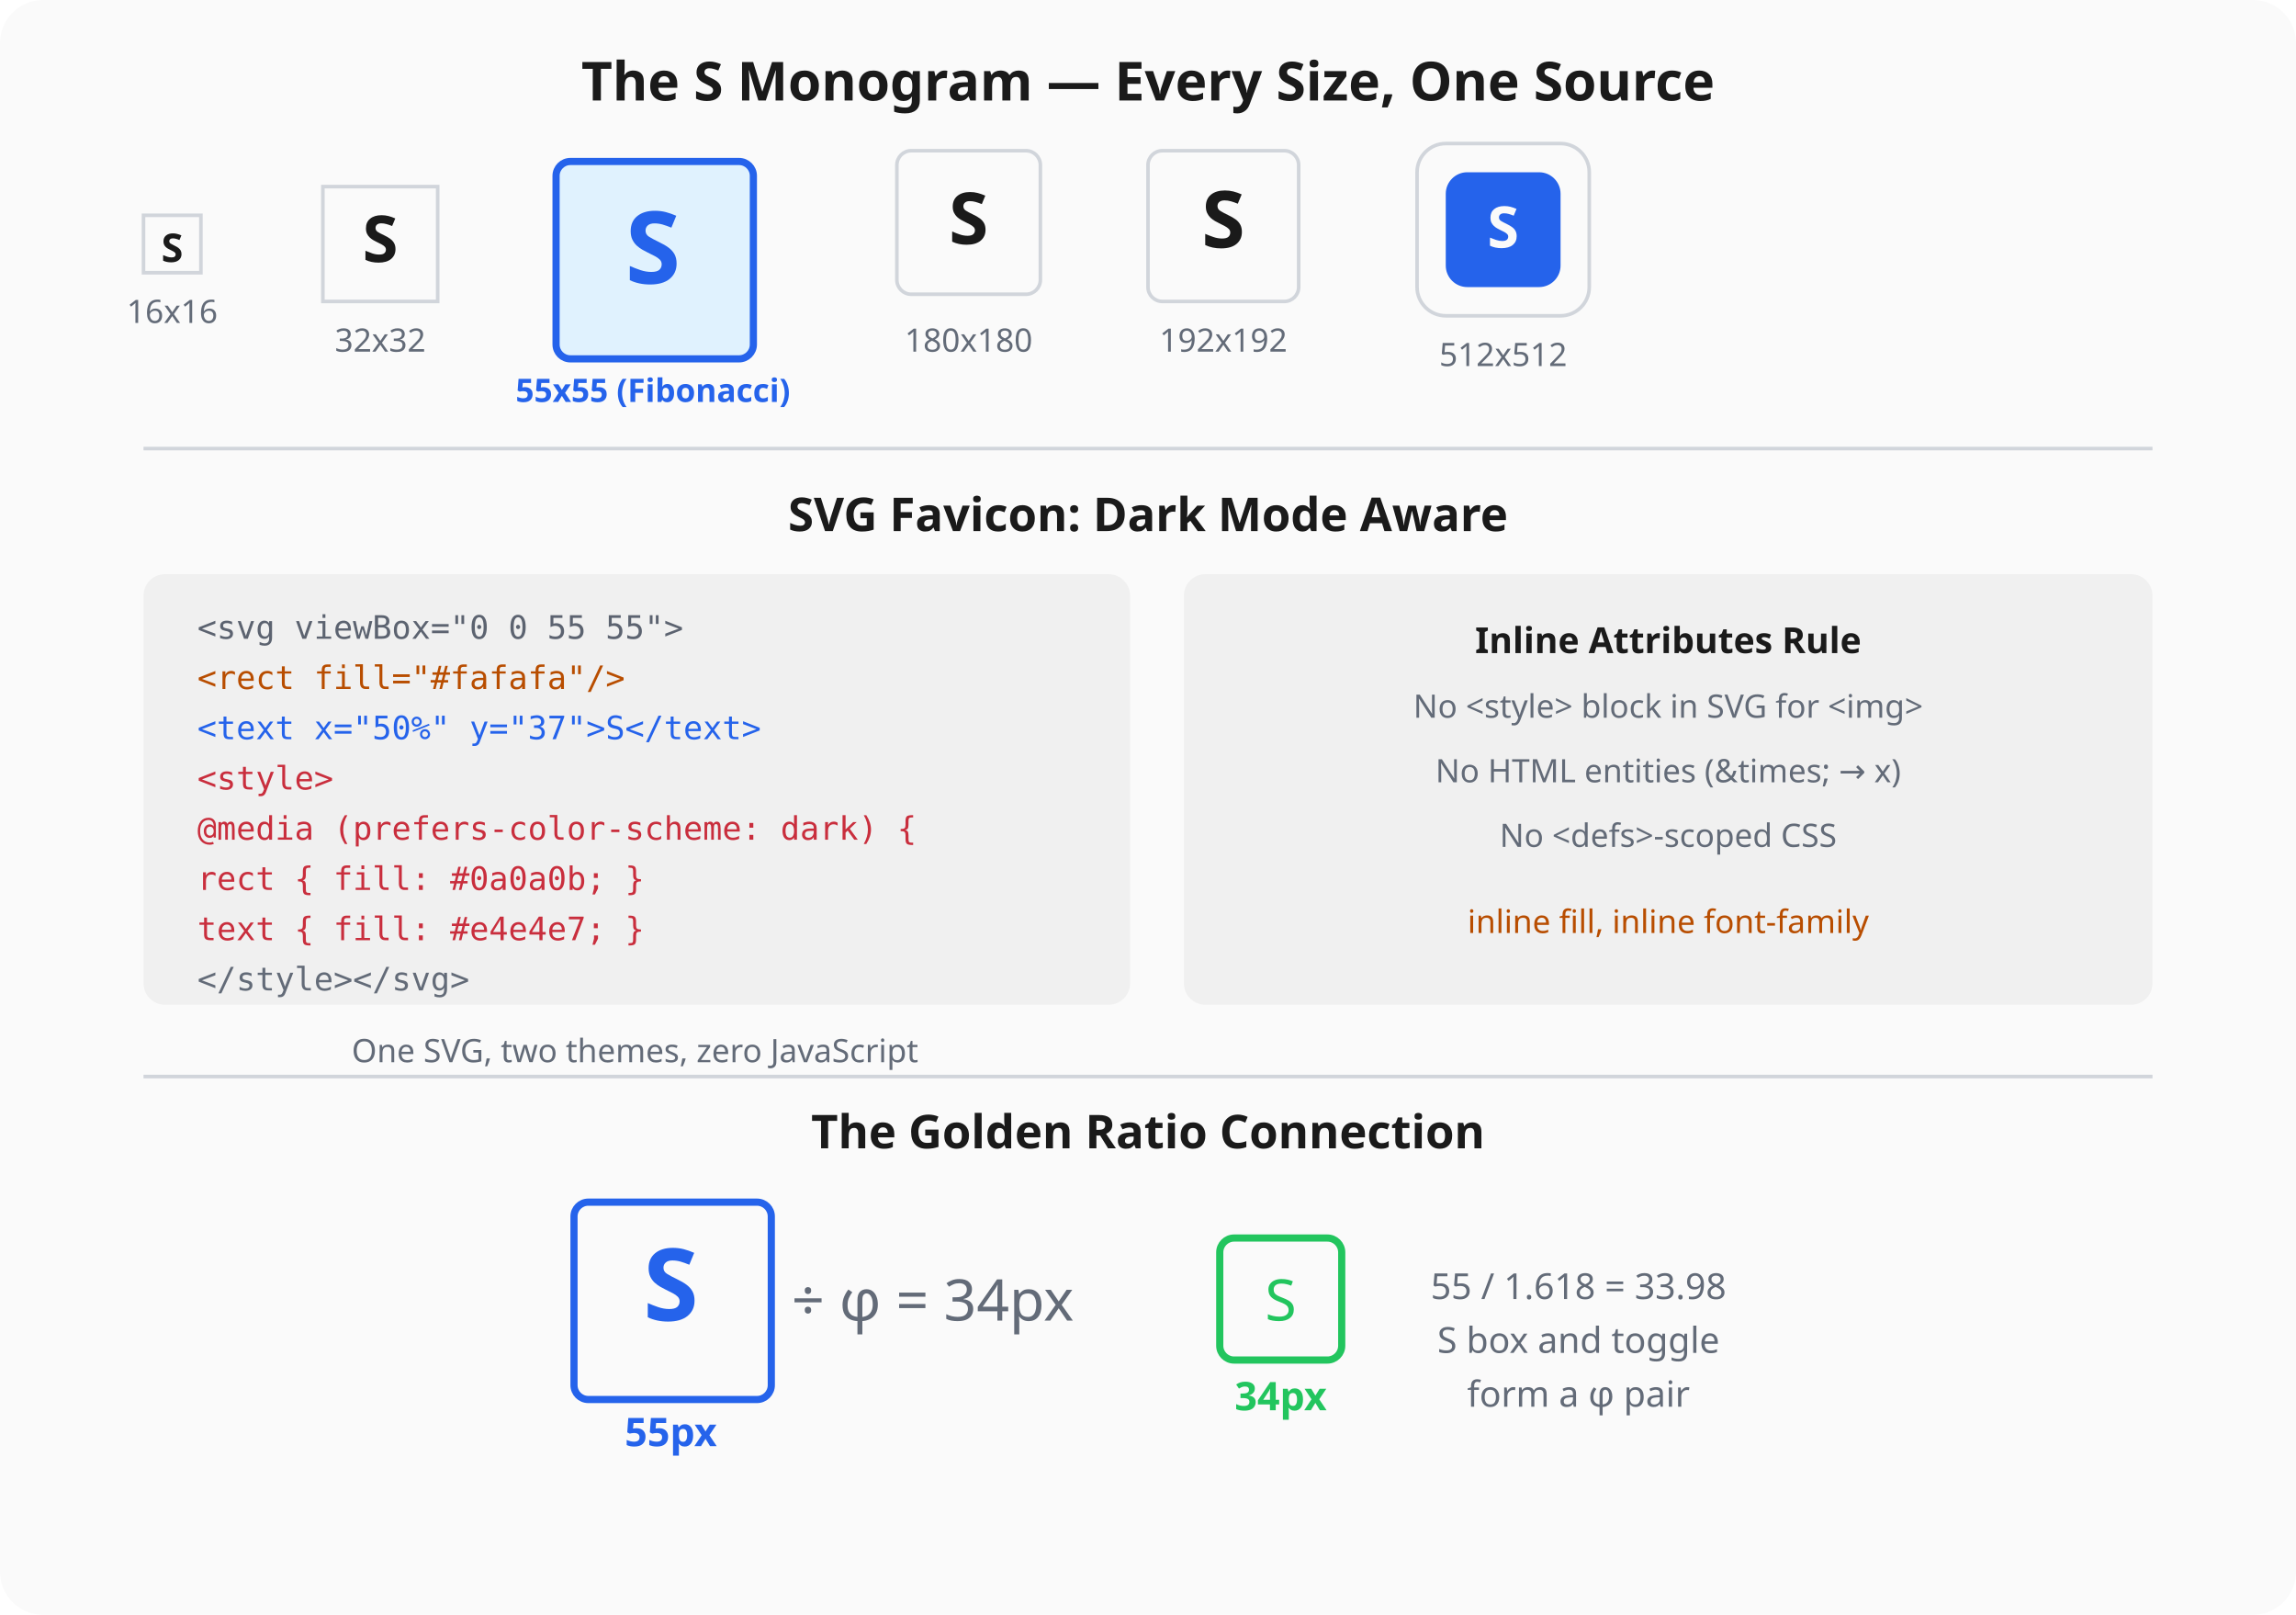
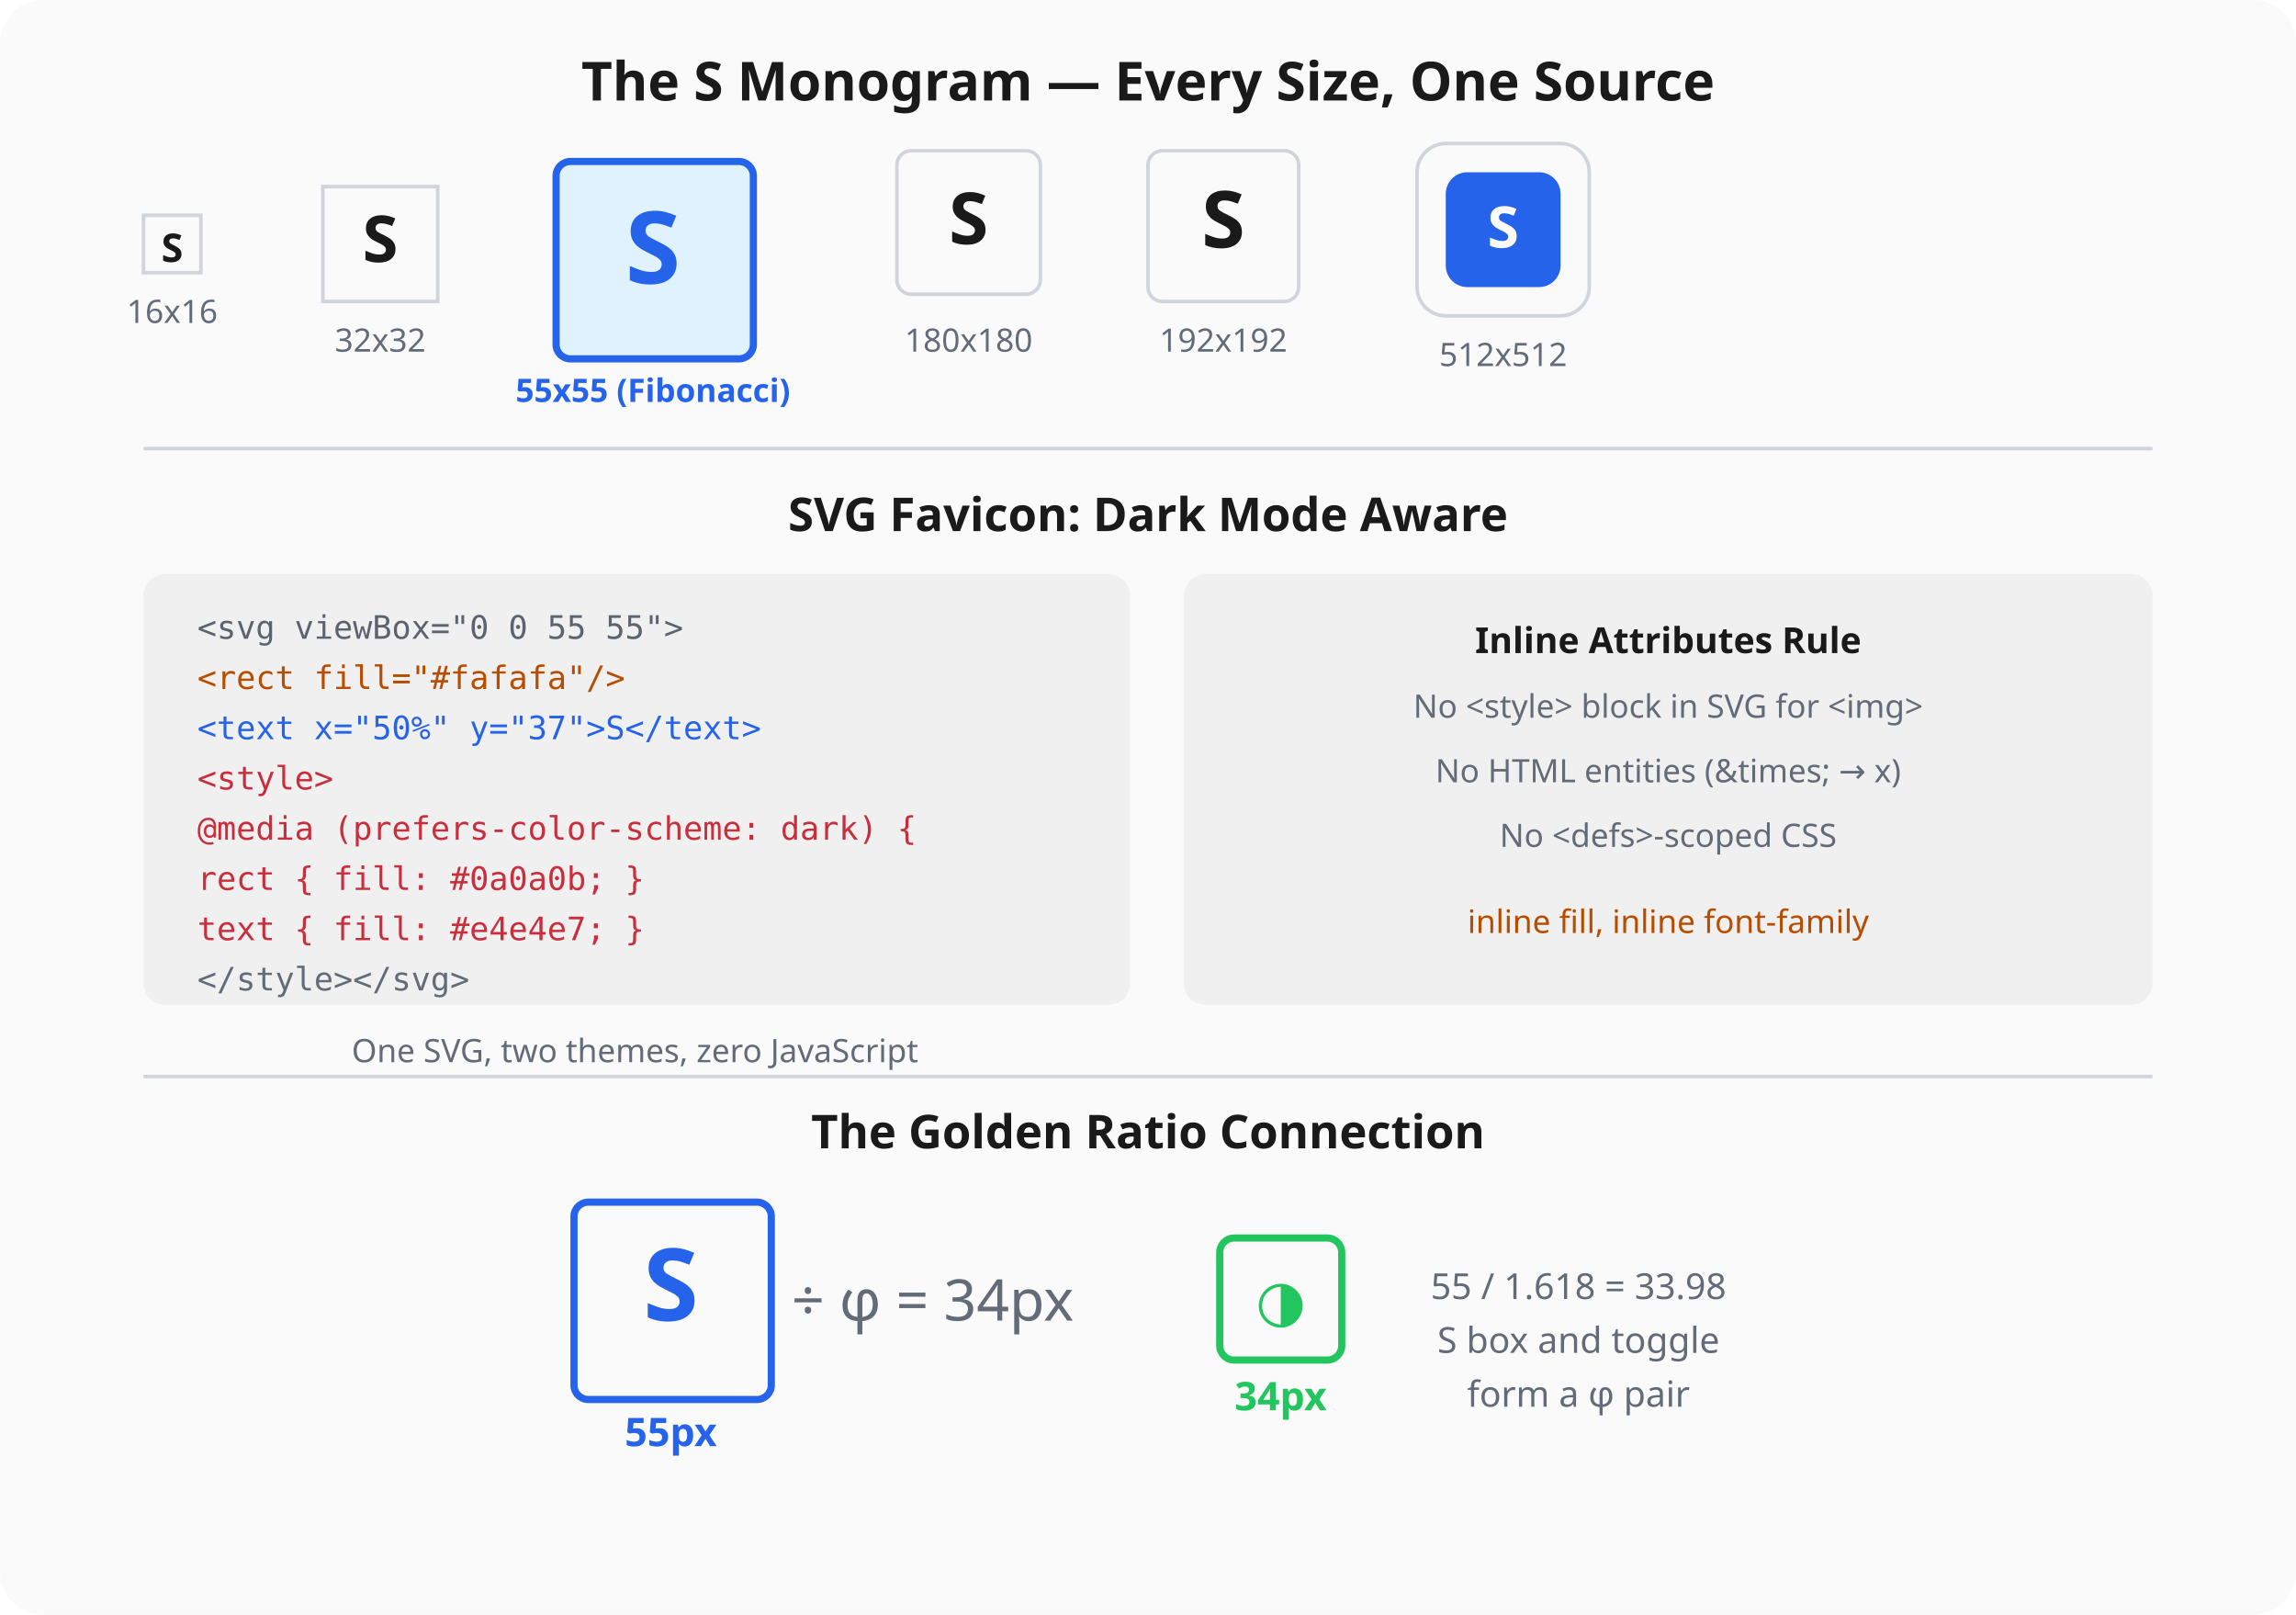
<svg xmlns="http://www.w3.org/2000/svg" width="640" height="450" viewBox="0 0 640 450">
  <rect width="640" height="450" fill="#fafafa" rx="12" />
  <text x="320" y="28" font-family="system-ui,sans-serif" font-size="15" font-weight="700" fill="#1a1a1a" text-anchor="middle">The S Monogram — Every Size, One Source</text>
  <rect x="40" y="60" width="16" height="16" fill="none" stroke="#d1d5db" stroke-width="1" />
  <text x="48" y="73" font-family="system-ui,sans-serif" font-size="11" font-weight="700" fill="#1a1a1a" text-anchor="middle">S</text>
  <text x="48" y="90" font-family="system-ui,sans-serif" font-size="9" fill="#636b78" text-anchor="middle">16x16</text>
  <rect x="90" y="52" width="32" height="32" fill="none" stroke="#d1d5db" stroke-width="1" />
  <text x="106" y="73" font-family="system-ui,sans-serif" font-size="18" font-weight="700" fill="#1a1a1a" text-anchor="middle">S</text>
  <text x="106" y="98" font-family="system-ui,sans-serif" font-size="9" fill="#636b78" text-anchor="middle">32x32</text>
  <rect x="155" y="45" width="55" height="55" fill="#e0f2fe" stroke="#2563eb" stroke-width="2" rx="4" />
  <text x="182" y="79" font-family="system-ui,sans-serif" font-size="28" font-weight="700" fill="#2563eb" text-anchor="middle">S</text>
  <text x="182" y="112" font-family="system-ui,sans-serif" font-size="9" font-weight="700" fill="#2563eb" text-anchor="middle">55x55 (Fibonacci)</text>
  <rect x="250" y="42" width="40" height="40" fill="none" stroke="#d1d5db" stroke-width="1" rx="4" />
  <text x="270" y="68" font-family="system-ui,sans-serif" font-size="20" font-weight="700" fill="#1a1a1a" text-anchor="middle">S</text>
  <text x="270" y="98" font-family="system-ui,sans-serif" font-size="9" fill="#636b78" text-anchor="middle">180x180</text>
  <rect x="320" y="42" width="42" height="42" fill="none" stroke="#d1d5db" stroke-width="1" rx="4" />
  <text x="341" y="69" font-family="system-ui,sans-serif" font-size="22" font-weight="700" fill="#1a1a1a" text-anchor="middle">S</text>
  <text x="341" y="98" font-family="system-ui,sans-serif" font-size="9" fill="#636b78" text-anchor="middle">192x192</text>
  <rect x="395" y="40" width="48" height="48" fill="none" stroke="#d1d5db" stroke-width="1" rx="8" />
  <rect x="403" y="48" width="32" height="32" fill="#2563eb" rx="6" />
  <text x="419" y="69" font-family="system-ui,sans-serif" font-size="16" font-weight="700" fill="#fafafa" text-anchor="middle">S</text>
  <text x="419" y="102" font-family="system-ui,sans-serif" font-size="9" fill="#636b78" text-anchor="middle">512x512</text>
  <line x1="40" y1="125" x2="600" y2="125" stroke="#d1d5db" stroke-width="1" />
  <text x="320" y="148" font-family="system-ui,sans-serif" font-size="13" font-weight="700" fill="#1a1a1a" text-anchor="middle">SVG Favicon: Dark Mode Aware</text>
  <rect x="40" y="160" width="275" height="120" fill="#f0f0f0" rx="6" />
  <text x="55" y="178" font-family="monospace, monospace" font-size="9" fill="#5c6370" text-anchor="start">&lt;svg viewBox="0 0 55 55"&gt;</text>
  <text x="55" y="192" font-family="monospace, monospace" font-size="9" fill="#b84d00" text-anchor="start">  &lt;rect fill="#fafafa"/&gt;</text>
  <text x="55" y="206" font-family="monospace, monospace" font-size="9" fill="#2563eb" text-anchor="start">  &lt;text x="50%" y="37"&gt;S&lt;/text&gt;</text>
  <text x="55" y="220" font-family="monospace, monospace" font-size="9" fill="#c92e3d" text-anchor="start">  &lt;style&gt;</text>
  <text x="55" y="234" font-family="monospace, monospace" font-size="9" fill="#c92e3d" text-anchor="start">    @media (prefers-color-scheme: dark) {</text>
  <text x="55" y="248" font-family="monospace, monospace" font-size="9" fill="#c92e3d" text-anchor="start">      rect { fill: #0a0a0b; }</text>
  <text x="55" y="262" font-family="monospace, monospace" font-size="9" fill="#c92e3d" text-anchor="start">      text { fill: #e4e4e7; }</text>
  <text x="55" y="276" font-family="monospace, monospace" font-size="9" fill="#636b78" text-anchor="start">  &lt;/style&gt;&lt;/svg&gt;</text>
  <text x="177" y="296" font-family="system-ui,sans-serif" font-size="9" fill="#636b78" text-anchor="middle">One SVG, two themes, zero JavaScript</text>
  <rect x="330" y="160" width="270" height="120" fill="#f0f0f0" rx="6" />
  <text x="465" y="182" font-family="system-ui,sans-serif" font-size="10" font-weight="700" fill="#1a1a1a" text-anchor="middle">Inline Attributes Rule</text>
  <text x="465" y="200" font-family="system-ui,sans-serif" font-size="9" fill="#636b78" text-anchor="middle">No &lt;style&gt; block in SVG for &lt;img&gt;</text>
  <text x="465" y="218" font-family="system-ui,sans-serif" font-size="9" fill="#636b78" text-anchor="middle">No HTML entities (&amp;times; → x)</text>
  <text x="465" y="236" font-family="system-ui,sans-serif" font-size="9" fill="#636b78" text-anchor="middle">No &lt;defs&gt;-scoped CSS</text>
  <text x="465" y="260" font-family="system-ui,sans-serif" font-size="9" fill="#b84d00" text-anchor="middle">inline fill, inline font-family</text>
  <line x1="40" y1="300" x2="600" y2="300" stroke="#d1d5db" stroke-width="1" />
  <text x="320" y="320" font-family="system-ui,sans-serif" font-size="13" font-weight="700" fill="#1a1a1a" text-anchor="middle">The Golden Ratio Connection</text>
  <rect x="160" y="335" width="55" height="55" fill="none" stroke="#2563eb" stroke-width="2" rx="4" />
  <text x="187" y="368" font-family="system-ui,sans-serif" font-size="28" font-weight="700" fill="#2563eb" text-anchor="middle">S</text>
  <text x="187" y="403" font-family="system-ui,sans-serif" font-size="11" font-weight="700" fill="#2563eb" text-anchor="middle">55px</text>
  <text x="260" y="368" font-family="system-ui,sans-serif" font-size="16" fill="#636b78" text-anchor="middle">÷ φ = 34px</text>
  <rect x="340" y="345" width="34" height="34" fill="none" stroke="#22c55e" stroke-width="2" rx="4" />
-   <text x="357" y="368" font-family="system-ui,sans-serif" font-size="16" fill="#22c55e" text-anchor="middle">S</text>
+   <text x="357" y="368" font-family="system-ui,sans-serif" font-size="16" fill="#22c55e" text-anchor="middle">◑</text>
  <text x="357" y="393" font-family="system-ui,sans-serif" font-size="11" font-weight="700" fill="#22c55e" text-anchor="middle">34px</text>
  <text x="440" y="362" font-family="system-ui,sans-serif" font-size="10" fill="#636b78" text-anchor="middle">55 / 1.618 = 33.98</text>
  <text x="440" y="377" font-family="system-ui,sans-serif" font-size="10" fill="#636b78" text-anchor="middle">S box and toggle</text>
  <text x="440" y="392" font-family="system-ui,sans-serif" font-size="10" fill="#636b78" text-anchor="middle">form a φ pair</text>
</svg>
